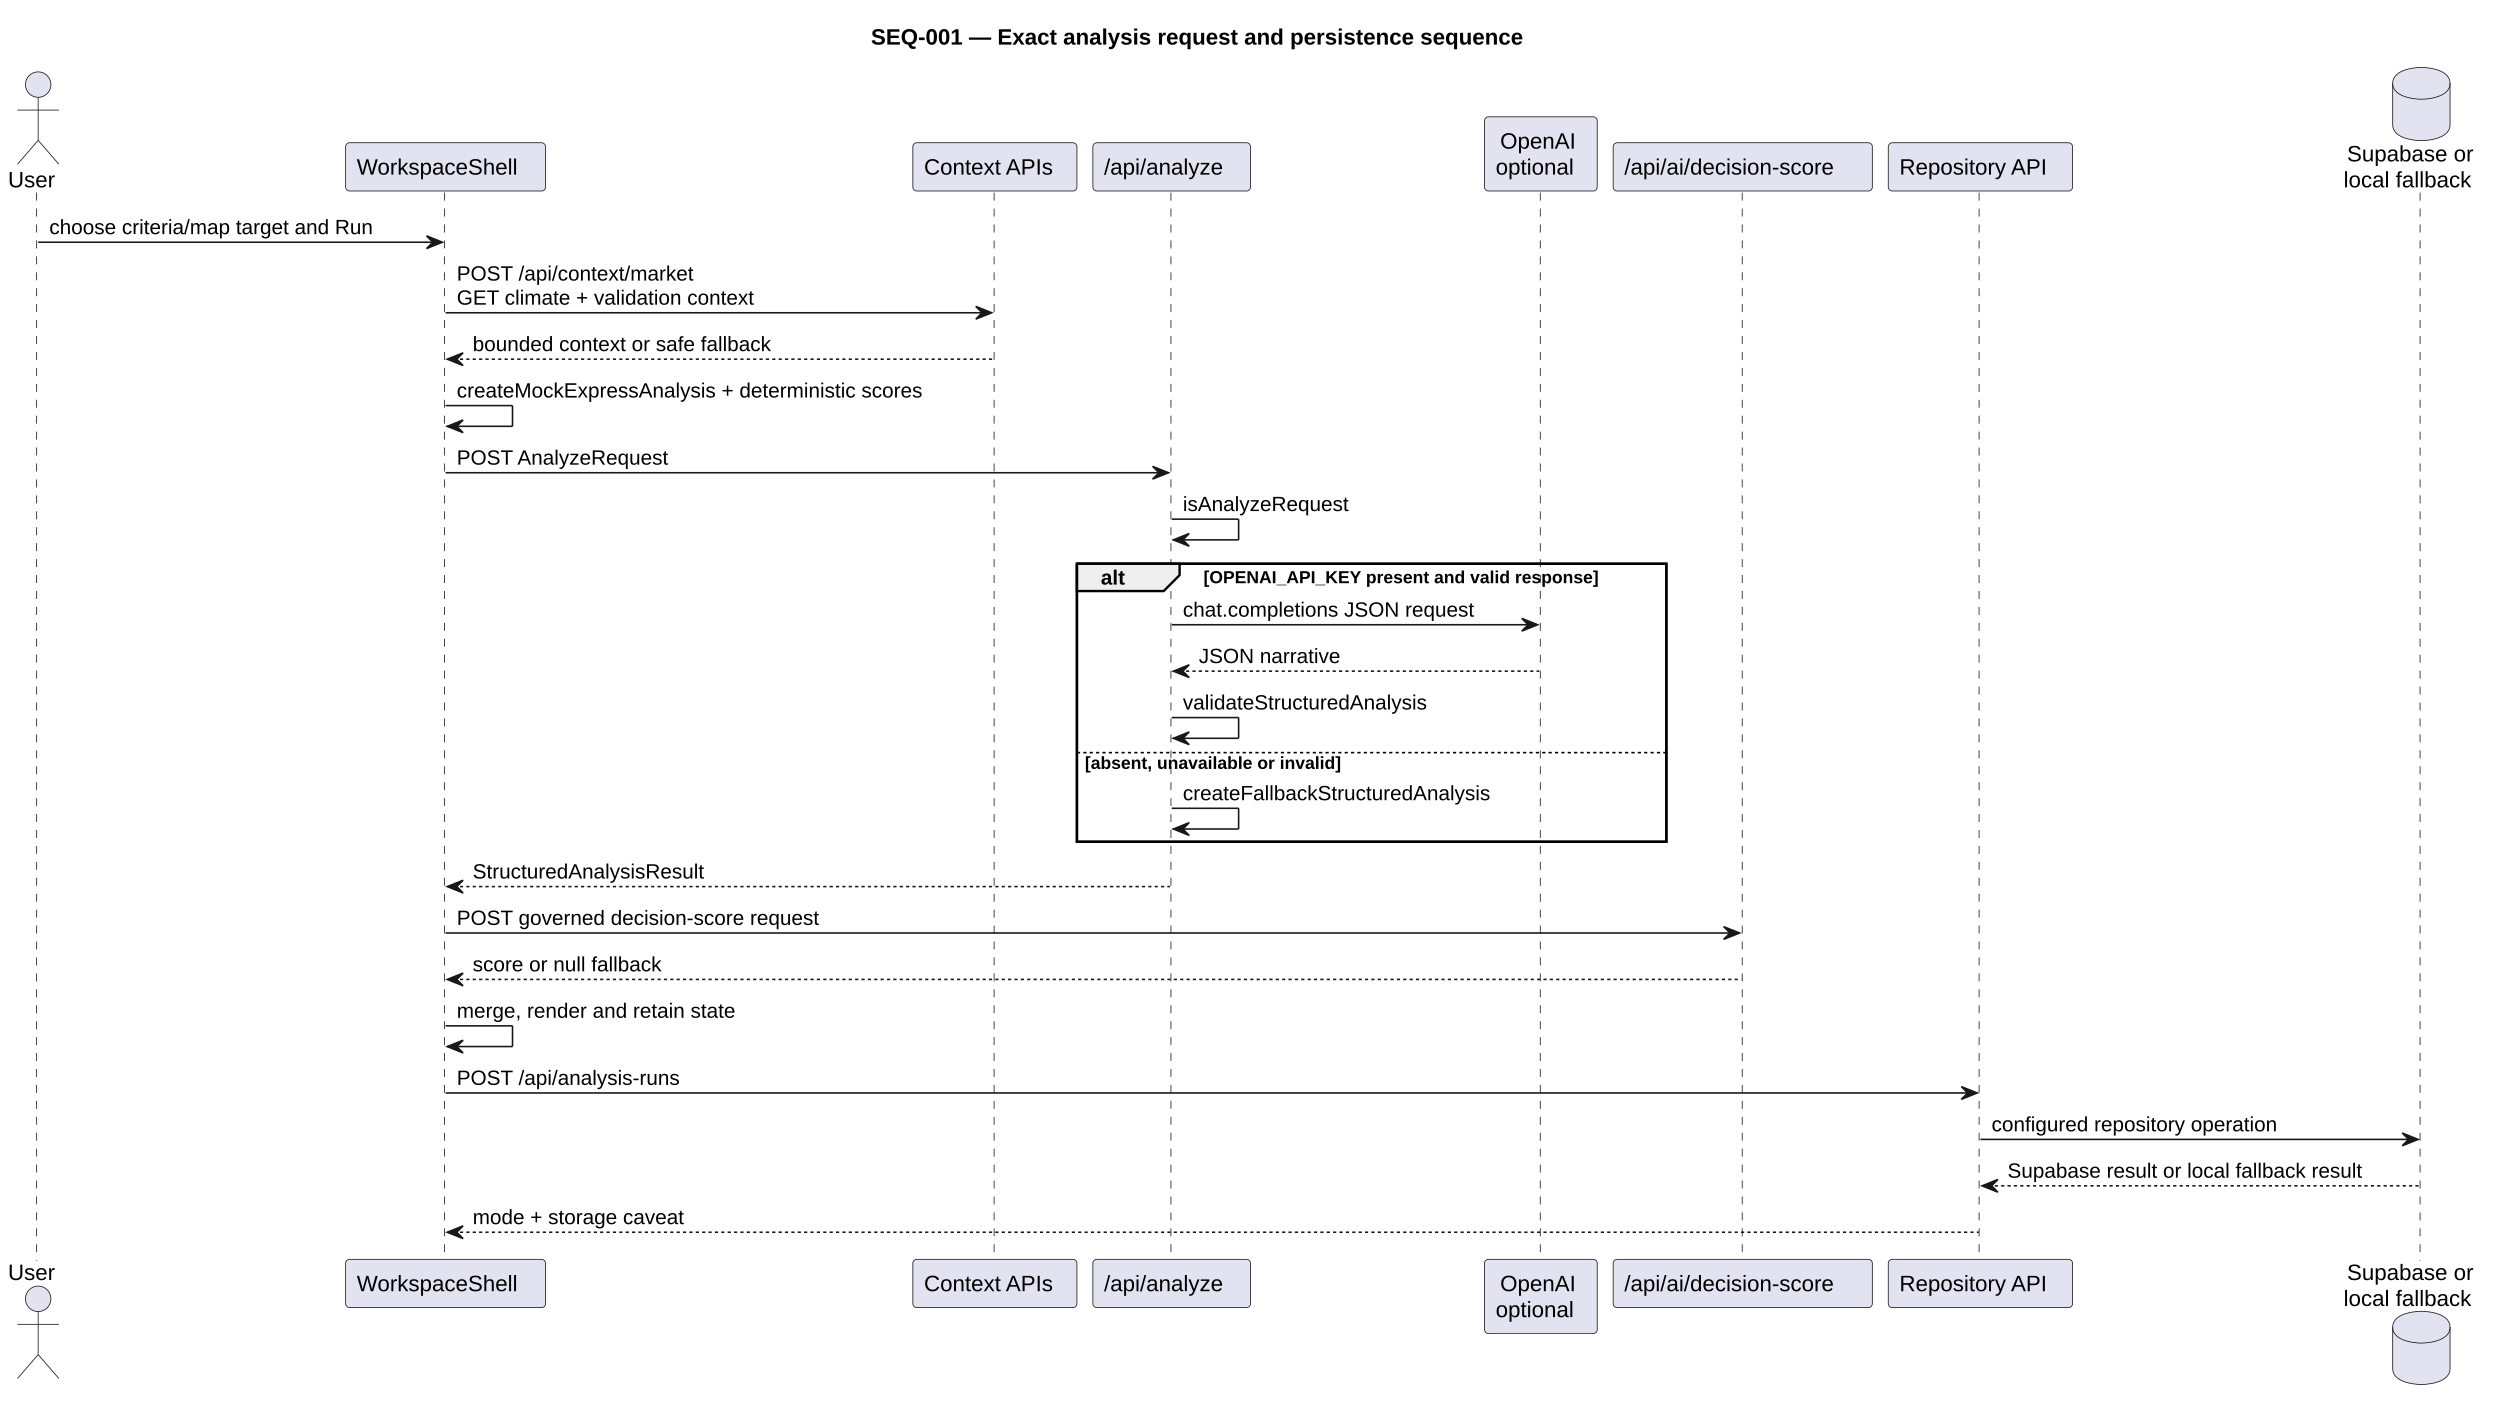
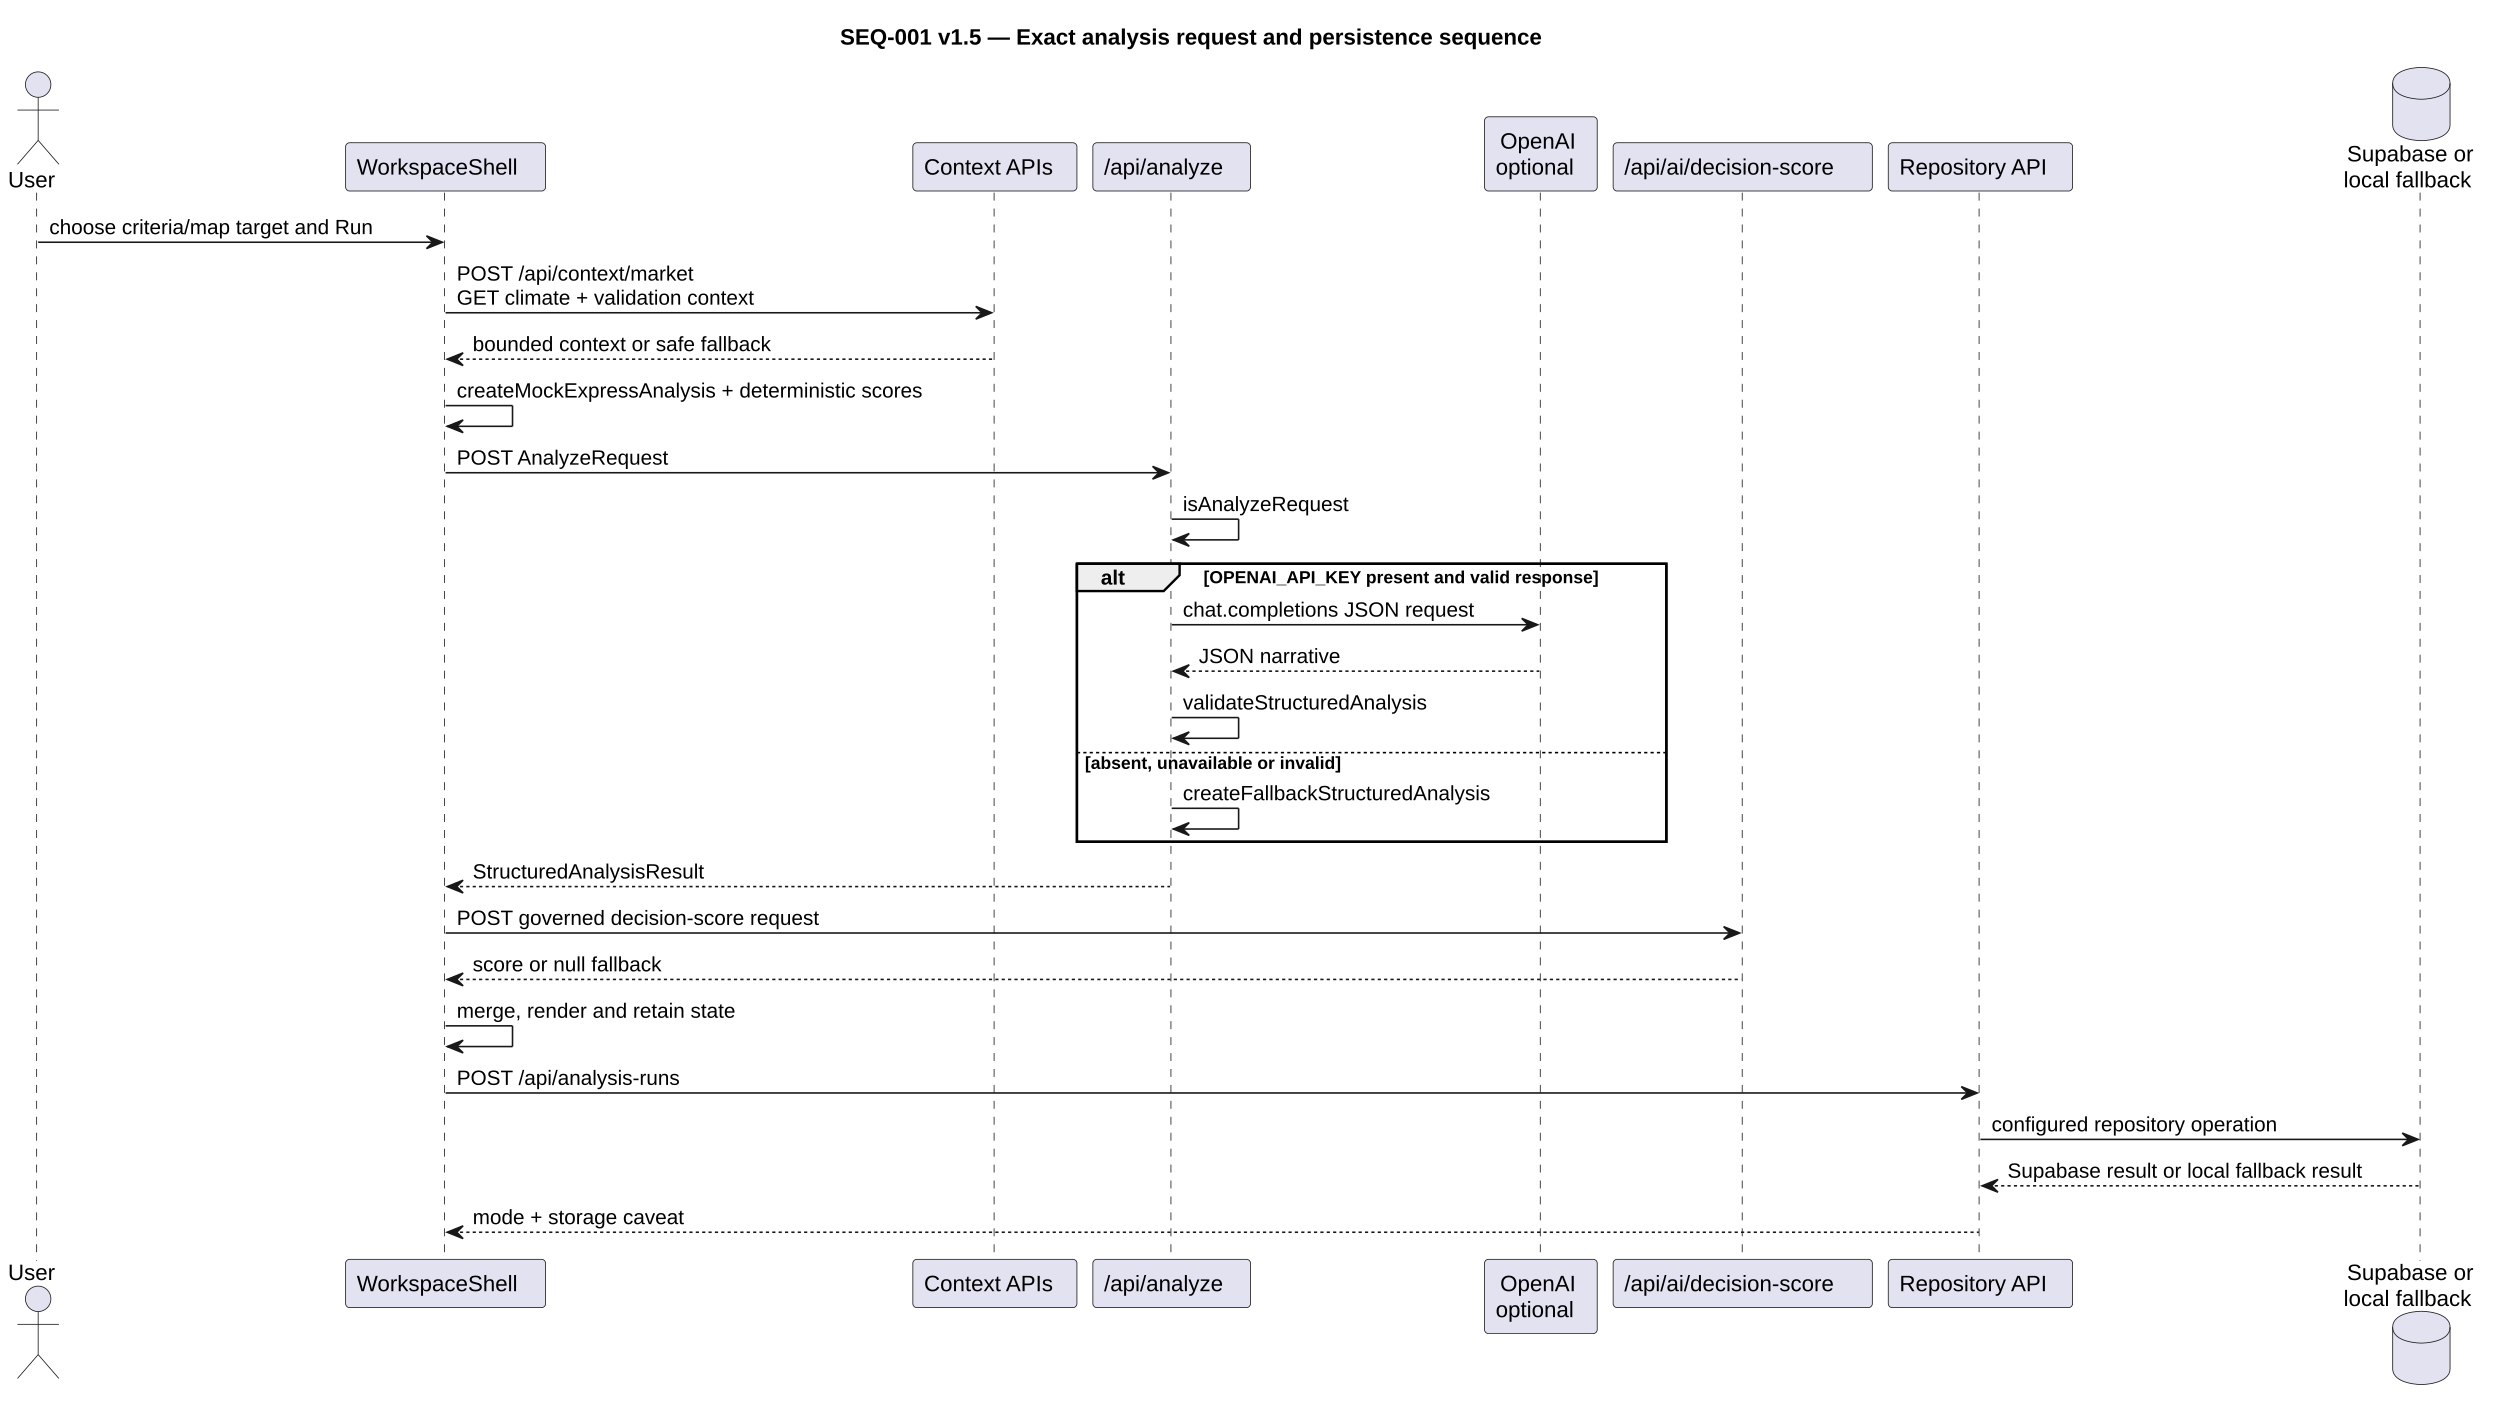
<svg xmlns="http://www.w3.org/2000/svg" contentStyleType="text/css" data-diagram-type="SEQUENCE" height="885px" preserveAspectRatio="none" style="width:1569px;height:885px;background:#FFFFFF;" version="1.1" viewBox="0 0 1569 885" width="1569px" zoomAndPan="magnify">
  <defs />
  <g>
-     <text fill="#000000" font-family="Arial" font-size="14" font-weight="bold" lengthAdjust="spacing" textLength="479.233" x="546.615" y="27.995">SEQ-001 — Exact analysis request and persistence sequence</text>
+     <text fill="#000000" font-family="Arial" font-size="14" font-weight="bold" lengthAdjust="spacing" textLength="518.034" x="527.215" y="27.995">SEQ-001 v1.5 — Exact analysis request and persistence sequence</text>
    <rect fill="none" height="174.469" style="stroke:#000000;stroke-width:1.5;" width="369.922" x="675.881" y="353.82" />
    <g>
      <rect fill="#000000" fill-opacity="0" height="670.461" width="8" x="19.955" y="120.891" />
      <line style="stroke:#181818;stroke-width:0.5;stroke-dasharray:5,5;" x1="23" x2="23" y1="120.891" y2="791.352" />
    </g>
    <g>
      <rect fill="#000000" fill-opacity="0" height="670.461" width="8" x="275.657" y="120.891" />
      <line style="stroke:#181818;stroke-width:0.5;stroke-dasharray:5,5;" x1="278.91" x2="278.91" y1="120.891" y2="791.352" />
    </g>
    <g>
      <rect fill="#000000" fill-opacity="0" height="670.461" width="8" x="620.389" y="120.891" />
      <line style="stroke:#181818;stroke-width:0.5;stroke-dasharray:5,5;" x1="623.898" x2="623.898" y1="120.891" y2="791.352" />
    </g>
    <g>
      <rect fill="#000000" fill-opacity="0" height="670.461" width="8" x="731.359" y="120.891" />
      <line style="stroke:#181818;stroke-width:0.5;stroke-dasharray:5,5;" x1="734.881" x2="734.881" y1="120.891" y2="791.352" />
    </g>
    <g>
      <rect fill="#000000" fill-opacity="0" height="670.461" width="8" x="963.046" y="120.891" />
      <line style="stroke:#181818;stroke-width:0.5;stroke-dasharray:5,5;" x1="966.677" x2="966.677" y1="120.891" y2="791.352" />
    </g>
    <g>
      <rect fill="#000000" fill-opacity="0" height="670.461" width="8" x="1089.746" y="120.891" />
      <line style="stroke:#181818;stroke-width:0.5;stroke-dasharray:5,5;" x1="1093.415" x2="1093.415" y1="120.891" y2="791.352" />
    </g>
    <g>
      <rect fill="#000000" fill-opacity="0" height="670.461" width="8" x="1238.912" y="120.891" />
      <line style="stroke:#181818;stroke-width:0.5;stroke-dasharray:5,5;" x1="1242.076" x2="1242.076" y1="120.891" y2="791.352" />
    </g>
    <g>
      <rect fill="#000000" fill-opacity="0" height="670.461" width="8" x="1515.65" y="120.891" />
      <line style="stroke:#181818;stroke-width:0.5;stroke-dasharray:5,5;" x1="1518.835" x2="1518.835" y1="120.891" y2="791.352" />
    </g>
    <g class="participant participant-head" data-participant="User">
      <text fill="#000000" font-family="Arial" font-size="14" lengthAdjust="spacing" textLength="31.91" x="5" y="117.589">User</text>
      <ellipse cx="23.955" cy="53.094" fill="#E2E2F0" rx="8" ry="8" style="stroke:#181818;stroke-width:0.5;" />
      <path d="M23.955,61.094 L23.955,88.094 M10.955,69.094 L36.955,69.094 M23.955,88.094 L10.955,103.094 M23.955,88.094 L36.955,103.094" fill="none" style="stroke:#181818;stroke-width:0.5;" />
    </g>
    <g class="participant participant-tail" data-participant="User">
      <text fill="#000000" font-family="Arial" font-size="14" lengthAdjust="spacing" textLength="31.91" x="5" y="803.347">User</text>
      <ellipse cx="23.955" cy="815.148" fill="#E2E2F0" rx="8" ry="8" style="stroke:#181818;stroke-width:0.5;" />
      <path d="M23.955,823.148 L23.955,850.148 M10.955,831.148 L36.955,831.148 M23.955,850.148 L10.955,865.148 M23.955,850.148 L36.955,865.148" fill="none" style="stroke:#181818;stroke-width:0.5;" />
    </g>
    <g class="participant participant-head" data-participant="Workspace">
      <rect fill="#E2E2F0" height="30.297" rx="2.5" ry="2.5" style="stroke:#181818;stroke-width:0.5;" width="125.494" x="216.91" y="89.594" />
      <text fill="#000000" font-family="Arial" font-size="14" lengthAdjust="spacing" textLength="111.494" x="223.91" y="109.589">WorkspaceShell</text>
    </g>
    <g class="participant participant-tail" data-participant="Workspace">
      <rect fill="#E2E2F0" height="30.297" rx="2.5" ry="2.5" style="stroke:#181818;stroke-width:0.5;" width="125.494" x="216.91" y="790.352" />
      <text fill="#000000" font-family="Arial" font-size="14" lengthAdjust="spacing" textLength="111.494" x="223.91" y="810.347">WorkspaceShell</text>
    </g>
    <g class="participant participant-head" data-participant="Context">
      <rect fill="#E2E2F0" height="30.297" rx="2.5" ry="2.5" style="stroke:#181818;stroke-width:0.5;" width="102.983" x="572.898" y="89.594" />
      <text fill="#000000" font-family="Arial" font-size="14" lengthAdjust="spacing" textLength="88.983" x="579.898" y="109.589">Context APIs</text>
    </g>
    <g class="participant participant-tail" data-participant="Context">
      <rect fill="#E2E2F0" height="30.297" rx="2.5" ry="2.5" style="stroke:#181818;stroke-width:0.5;" width="102.983" x="572.898" y="790.352" />
      <text fill="#000000" font-family="Arial" font-size="14" lengthAdjust="spacing" textLength="88.983" x="579.898" y="810.347">Context APIs</text>
    </g>
    <g class="participant participant-head" data-participant="Analyze">
      <rect fill="#E2E2F0" height="30.297" rx="2.5" ry="2.5" style="stroke:#181818;stroke-width:0.5;" width="98.957" x="685.881" y="89.594" />
      <text fill="#000000" font-family="Arial" font-size="14" lengthAdjust="spacing" textLength="84.957" x="692.881" y="109.589">/api/analyze</text>
    </g>
    <g class="participant participant-tail" data-participant="Analyze">
      <rect fill="#E2E2F0" height="30.297" rx="2.5" ry="2.5" style="stroke:#181818;stroke-width:0.5;" width="98.957" x="685.881" y="790.352" />
      <text fill="#000000" font-family="Arial" font-size="14" lengthAdjust="spacing" textLength="84.957" x="692.881" y="810.347">/api/analyze</text>
    </g>
    <g class="participant participant-head" data-participant="OpenAI">
      <rect fill="#E2E2F0" height="46.594" rx="2.5" ry="2.5" style="stroke:#181818;stroke-width:0.5;" width="70.738" x="931.677" y="73.297" />
      <text fill="#000000" font-family="Arial" font-size="14" lengthAdjust="spacing" textLength="51.099" x="941.497" y="93.292">OpenAI</text>
      <text fill="#000000" font-family="Arial" font-size="14" lengthAdjust="spacing" textLength="56.738" x="938.677" y="109.589">optional</text>
    </g>
    <g class="participant participant-tail" data-participant="OpenAI">
      <rect fill="#E2E2F0" height="46.594" rx="2.5" ry="2.5" style="stroke:#181818;stroke-width:0.5;" width="70.738" x="931.677" y="790.352" />
      <text fill="#000000" font-family="Arial" font-size="14" lengthAdjust="spacing" textLength="51.099" x="941.497" y="810.347">OpenAI</text>
      <text fill="#000000" font-family="Arial" font-size="14" lengthAdjust="spacing" textLength="56.738" x="938.677" y="826.644">optional</text>
    </g>
    <g class="participant participant-head" data-participant="Score">
      <rect fill="#E2E2F0" height="30.297" rx="2.5" ry="2.5" style="stroke:#181818;stroke-width:0.5;" width="162.661" x="1012.415" y="89.594" />
      <text fill="#000000" font-family="Arial" font-size="14" lengthAdjust="spacing" textLength="148.661" x="1019.415" y="109.589">/api/ai/decision-score</text>
    </g>
    <g class="participant participant-tail" data-participant="Score">
      <rect fill="#E2E2F0" height="30.297" rx="2.5" ry="2.5" style="stroke:#181818;stroke-width:0.5;" width="162.661" x="1012.415" y="790.352" />
      <text fill="#000000" font-family="Arial" font-size="14" lengthAdjust="spacing" textLength="148.661" x="1019.415" y="810.347">/api/ai/decision-score</text>
    </g>
    <g class="participant participant-head" data-participant="Repository">
      <rect fill="#E2E2F0" height="30.297" rx="2.5" ry="2.5" style="stroke:#181818;stroke-width:0.5;" width="115.671" x="1185.076" y="89.594" />
      <text fill="#000000" font-family="Arial" font-size="14" lengthAdjust="spacing" textLength="101.671" x="1192.076" y="109.589">Repository API</text>
    </g>
    <g class="participant participant-tail" data-participant="Repository">
      <rect fill="#E2E2F0" height="30.297" rx="2.5" ry="2.5" style="stroke:#181818;stroke-width:0.5;" width="115.671" x="1185.076" y="790.352" />
      <text fill="#000000" font-family="Arial" font-size="14" lengthAdjust="spacing" textLength="101.671" x="1192.076" y="810.347">Repository API</text>
    </g>
    <g class="participant participant-head" data-participant="Store">
      <text fill="#000000" font-family="Arial" font-size="14" lengthAdjust="spacing" textLength="87.37" x="1472.965" y="101.292">Supabase or</text>
      <text fill="#000000" font-family="Arial" font-size="14" lengthAdjust="spacing" textLength="91.629" x="1470.835" y="117.589">local fallback</text>
      <path d="M1501.65,52.297 C1501.65,42.297 1519.65,42.297 1519.65,42.297 C1519.65,42.297 1537.65,42.297 1537.65,52.297 L1537.65,78.297 C1537.65,88.297 1519.65,88.297 1519.65,88.297 C1519.65,88.297 1501.65,88.297 1501.65,78.297 L1501.65,52.297" fill="#E2E2F0" style="stroke:#181818;stroke-width:0.5;" />
      <path d="M1501.65,52.297 C1501.65,62.297 1519.65,62.297 1519.65,62.297 C1519.65,62.297 1537.65,62.297 1537.65,52.297" fill="none" style="stroke:#181818;stroke-width:0.5;" />
    </g>
    <g class="participant participant-tail" data-participant="Store">
      <text fill="#000000" font-family="Arial" font-size="14" lengthAdjust="spacing" textLength="87.37" x="1472.965" y="803.347">Supabase or</text>
      <text fill="#000000" font-family="Arial" font-size="14" lengthAdjust="spacing" textLength="91.629" x="1470.835" y="819.644">local fallback</text>
      <path d="M1501.65,832.945 C1501.65,822.945 1519.65,822.945 1519.65,822.945 C1519.65,822.945 1537.65,822.945 1537.65,832.945 L1537.65,858.945 C1537.65,868.945 1519.65,868.945 1519.65,868.945 C1519.65,868.945 1501.65,868.945 1501.65,858.945 L1501.65,832.945" fill="#E2E2F0" style="stroke:#181818;stroke-width:0.5;" />
      <path d="M1501.65,832.945 C1501.65,842.945 1519.65,842.945 1519.65,842.945 C1519.65,842.945 1537.65,842.945 1537.65,832.945" fill="none" style="stroke:#181818;stroke-width:0.5;" />
    </g>
    <g class="message" data-participant-1="User" data-participant-2="Workspace">
      <polygon fill="#181818" points="267.657,148.023,277.657,152.023,267.657,156.023,271.657,152.023" style="stroke:#181818;stroke-width:1;" />
      <line style="stroke:#181818;stroke-width:1;" x1="23.955" x2="273.657" y1="152.023" y2="152.023" />
      <text fill="#000000" font-family="Arial" font-size="13" lengthAdjust="spacing" textLength="231.702" x="30.955" y="146.958">choose criteria/map target and Run</text>
    </g>
    <g class="message" data-participant-1="Workspace" data-participant-2="Context">
      <polygon fill="#181818" points="612.389,192.289,622.389,196.289,612.389,200.289,616.389,196.289" style="stroke:#181818;stroke-width:1;" />
      <line style="stroke:#181818;stroke-width:1;" x1="279.657" x2="618.389" y1="196.289" y2="196.289" />
      <text fill="#000000" font-family="Arial" font-size="13" lengthAdjust="spacing" textLength="167.191" x="286.657" y="176.09">POST /api/context/market</text>
      <text fill="#000000" font-family="Arial" font-size="13" lengthAdjust="spacing" textLength="214.976" x="286.657" y="191.223">GET climate + validation context</text>
    </g>
    <g class="message" data-participant-1="Context" data-participant-2="Workspace">
      <polygon fill="#181818" points="290.657,221.422,280.657,225.422,290.657,229.422,286.657,225.422" style="stroke:#181818;stroke-width:1;" />
      <line style="stroke:#181818;stroke-width:1;stroke-dasharray:2,2;" x1="284.657" x2="623.389" y1="225.422" y2="225.422" />
      <text fill="#000000" font-family="Arial" font-size="13" lengthAdjust="spacing" textLength="214.214" x="296.657" y="220.356">bounded context or safe fallback</text>
    </g>
    <g class="message" data-participant-1="Workspace" data-participant-2="Workspace">
      <line style="stroke:#181818;stroke-width:1;" x1="279.657" x2="321.657" y1="254.555" y2="254.555" />
      <line style="stroke:#181818;stroke-width:1;" x1="321.657" x2="321.657" y1="254.555" y2="267.555" />
      <line style="stroke:#181818;stroke-width:1;" x1="280.657" x2="321.657" y1="267.555" y2="267.555" />
      <polygon fill="#181818" points="290.657,263.555,280.657,267.555,290.657,271.555,286.657,267.555" style="stroke:#181818;stroke-width:1;" />
      <text fill="#000000" font-family="Arial" font-size="13" lengthAdjust="spacing" textLength="330.732" x="286.657" y="249.489">createMockExpressAnalysis + deterministic scores</text>
    </g>
    <g class="message" data-participant-1="Workspace" data-participant-2="Analyze">
      <polygon fill="#181818" points="723.359,292.688,733.359,296.688,723.359,300.688,727.359,296.688" style="stroke:#181818;stroke-width:1;" />
      <line style="stroke:#181818;stroke-width:1;" x1="279.657" x2="729.359" y1="296.688" y2="296.688" />
      <text fill="#000000" font-family="Arial" font-size="13" lengthAdjust="spacing" textLength="143.013" x="286.657" y="291.622">POST AnalyzeRequest</text>
    </g>
    <g class="message" data-participant-1="Analyze" data-participant-2="Analyze">
      <line style="stroke:#181818;stroke-width:1;" x1="735.359" x2="777.359" y1="325.82" y2="325.82" />
      <line style="stroke:#181818;stroke-width:1;" x1="777.359" x2="777.359" y1="325.82" y2="338.82" />
      <line style="stroke:#181818;stroke-width:1;" x1="736.359" x2="777.359" y1="338.82" y2="338.82" />
      <polygon fill="#181818" points="746.359,334.82,736.359,338.82,746.359,342.82,742.359,338.82" style="stroke:#181818;stroke-width:1;" />
      <text fill="#000000" font-family="Arial" font-size="13" lengthAdjust="spacing" textLength="115.001" x="742.359" y="320.754">isAnalyzeRequest</text>
    </g>
    <path d="M675.881,353.82 L740.324,353.82 L740.324,360.953 L730.324,370.953 L675.881,370.953 L675.881,353.82" fill="#EEEEEE" style="stroke:#000000;stroke-width:1.5;" />
    <rect fill="none" height="174.469" style="stroke:#000000;stroke-width:1.5;" width="369.922" x="675.881" y="353.82" />
    <text fill="#000000" font-family="Arial" font-size="13" font-weight="bold" lengthAdjust="spacing" textLength="19.443" x="690.881" y="366.887">alt</text>
    <text fill="#000000" font-family="Arial" font-size="11" font-weight="bold" lengthAdjust="spacing" textLength="285.479" x="755.324" y="366.031">[OPENAI_API_KEY present and valid response]</text>
    <g class="message" data-participant-1="Analyze" data-participant-2="OpenAI">
      <polygon fill="#181818" points="955.046,388.086,965.046,392.086,955.046,396.086,959.046,392.086" style="stroke:#181818;stroke-width:1;" />
      <line style="stroke:#181818;stroke-width:1;" x1="735.359" x2="961.046" y1="392.086" y2="392.086" />
      <text fill="#000000" font-family="Arial" font-size="13" lengthAdjust="spacing" textLength="201.894" x="742.359" y="387.02">chat.completions JSON request</text>
    </g>
    <g class="message" data-participant-1="OpenAI" data-participant-2="Analyze">
      <polygon fill="#181818" points="746.359,417.219,736.359,421.219,746.359,425.219,742.359,421.219" style="stroke:#181818;stroke-width:1;" />
      <line style="stroke:#181818;stroke-width:1;stroke-dasharray:2,2;" x1="740.359" x2="966.046" y1="421.219" y2="421.219" />
      <text fill="#000000" font-family="Arial" font-size="13" lengthAdjust="spacing" textLength="95.437" x="752.359" y="416.153">JSON narrative</text>
    </g>
    <g class="message" data-participant-1="Analyze" data-participant-2="Analyze">
      <line style="stroke:#181818;stroke-width:1;" x1="735.359" x2="777.359" y1="450.352" y2="450.352" />
      <line style="stroke:#181818;stroke-width:1;" x1="777.359" x2="777.359" y1="450.352" y2="463.352" />
      <line style="stroke:#181818;stroke-width:1;" x1="736.359" x2="777.359" y1="463.352" y2="463.352" />
      <polygon fill="#181818" points="746.359,459.352,736.359,463.352,746.359,467.352,742.359,463.352" style="stroke:#181818;stroke-width:1;" />
      <text fill="#000000" font-family="Arial" font-size="13" lengthAdjust="spacing" textLength="174.77" x="742.359" y="445.286">validateStructuredAnalysis</text>
    </g>
    <line style="stroke:#000000;stroke-width:1;stroke-dasharray:2,2;" x1="675.881" x2="1045.803" y1="472.352" y2="472.352" />
    <text fill="#000000" font-family="Arial" font-size="11" font-weight="bold" lengthAdjust="spacing" textLength="194.455" x="680.881" y="482.562">[absent, unavailable or invalid]</text>
    <g class="message" data-participant-1="Analyze" data-participant-2="Analyze">
      <line style="stroke:#181818;stroke-width:1;" x1="735.359" x2="777.359" y1="507.289" y2="507.289" />
      <line style="stroke:#181818;stroke-width:1;" x1="777.359" x2="777.359" y1="507.289" y2="520.289" />
      <line style="stroke:#181818;stroke-width:1;" x1="736.359" x2="777.359" y1="520.289" y2="520.289" />
      <polygon fill="#181818" points="746.359,516.289,736.359,520.289,746.359,524.289,742.359,520.289" style="stroke:#181818;stroke-width:1;" />
      <text fill="#000000" font-family="Arial" font-size="13" lengthAdjust="spacing" textLength="217.686" x="742.359" y="502.223">createFallbackStructuredAnalysis</text>
    </g>
    <g class="message" data-participant-1="Analyze" data-participant-2="Workspace">
      <polygon fill="#181818" points="290.657,552.422,280.657,556.422,290.657,560.422,286.657,556.422" style="stroke:#181818;stroke-width:1;" />
      <line style="stroke:#181818;stroke-width:1;stroke-dasharray:2,2;" x1="284.657" x2="734.359" y1="556.422" y2="556.422" />
      <text fill="#000000" font-family="Arial" font-size="13" lengthAdjust="spacing" textLength="163.325" x="296.657" y="551.356">StructuredAnalysisResult</text>
    </g>
    <g class="message" data-participant-1="Workspace" data-participant-2="Score">
      <polygon fill="#181818" points="1081.746,581.555,1091.746,585.555,1081.746,589.555,1085.746,585.555" style="stroke:#181818;stroke-width:1;" />
      <line style="stroke:#181818;stroke-width:1;" x1="279.657" x2="1087.746" y1="585.555" y2="585.555" />
      <text fill="#000000" font-family="Arial" font-size="13" lengthAdjust="spacing" textLength="251.589" x="286.657" y="580.489">POST governed decision-score request</text>
    </g>
    <g class="message" data-participant-1="Score" data-participant-2="Workspace">
      <polygon fill="#181818" points="290.657,610.688,280.657,614.688,290.657,618.688,286.657,614.688" style="stroke:#181818;stroke-width:1;" />
      <line style="stroke:#181818;stroke-width:1;stroke-dasharray:2,2;" x1="284.657" x2="1092.746" y1="614.688" y2="614.688" />
      <text fill="#000000" font-family="Arial" font-size="13" lengthAdjust="spacing" textLength="135.275" x="296.657" y="609.622">score or null fallback</text>
    </g>
    <g class="message" data-participant-1="Workspace" data-participant-2="Workspace">
      <line style="stroke:#181818;stroke-width:1;" x1="279.657" x2="321.657" y1="643.82" y2="643.82" />
      <line style="stroke:#181818;stroke-width:1;" x1="321.657" x2="321.657" y1="643.82" y2="656.82" />
      <line style="stroke:#181818;stroke-width:1;" x1="280.657" x2="321.657" y1="656.82" y2="656.82" />
      <polygon fill="#181818" points="290.657,652.82,280.657,656.82,290.657,660.82,286.657,656.82" style="stroke:#181818;stroke-width:1;" />
      <text fill="#000000" font-family="Arial" font-size="13" lengthAdjust="spacing" textLength="201.741" x="286.657" y="638.754">merge, render and retain state</text>
    </g>
    <g class="message" data-participant-1="Workspace" data-participant-2="Repository">
      <polygon fill="#181818" points="1230.912,681.953,1240.912,685.953,1230.912,689.953,1234.912,685.953" style="stroke:#181818;stroke-width:1;" />
      <line style="stroke:#181818;stroke-width:1;" x1="279.657" x2="1236.912" y1="685.953" y2="685.953" />
      <text fill="#000000" font-family="Arial" font-size="13" lengthAdjust="spacing" textLength="152.909" x="286.657" y="680.887">POST /api/analysis-runs</text>
    </g>
    <g class="message" data-participant-1="Repository" data-participant-2="Store">
      <polygon fill="#181818" points="1507.65,711.086,1517.65,715.086,1507.65,719.086,1511.65,715.086" style="stroke:#181818;stroke-width:1;" />
      <line style="stroke:#181818;stroke-width:1;" x1="1242.912" x2="1513.65" y1="715.086" y2="715.086" />
      <text fill="#000000" font-family="Arial" font-size="13" lengthAdjust="spacing" textLength="206.318" x="1249.912" y="710.02">configured repository operation</text>
    </g>
    <g class="message" data-participant-1="Store" data-participant-2="Repository">
      <polygon fill="#181818" points="1253.912,740.219,1243.912,744.219,1253.912,748.219,1249.912,744.219" style="stroke:#181818;stroke-width:1;" />
      <line style="stroke:#181818;stroke-width:1;stroke-dasharray:2,2;" x1="1247.912" x2="1518.65" y1="744.219" y2="744.219" />
      <text fill="#000000" font-family="Arial" font-size="13" lengthAdjust="spacing" textLength="252.738" x="1259.912" y="739.153">Supabase result or local fallback result</text>
    </g>
    <g class="message" data-participant-1="Repository" data-participant-2="Workspace">
      <polygon fill="#181818" points="290.657,769.352,280.657,773.352,290.657,777.352,286.657,773.352" style="stroke:#181818;stroke-width:1;" />
      <line style="stroke:#181818;stroke-width:1;stroke-dasharray:2,2;" x1="284.657" x2="1241.912" y1="773.352" y2="773.352" />
      <text fill="#000000" font-family="Arial" font-size="13" lengthAdjust="spacing" textLength="153.41" x="296.657" y="768.286">mode + storage caveat</text>
    </g>
  </g>
</svg>
